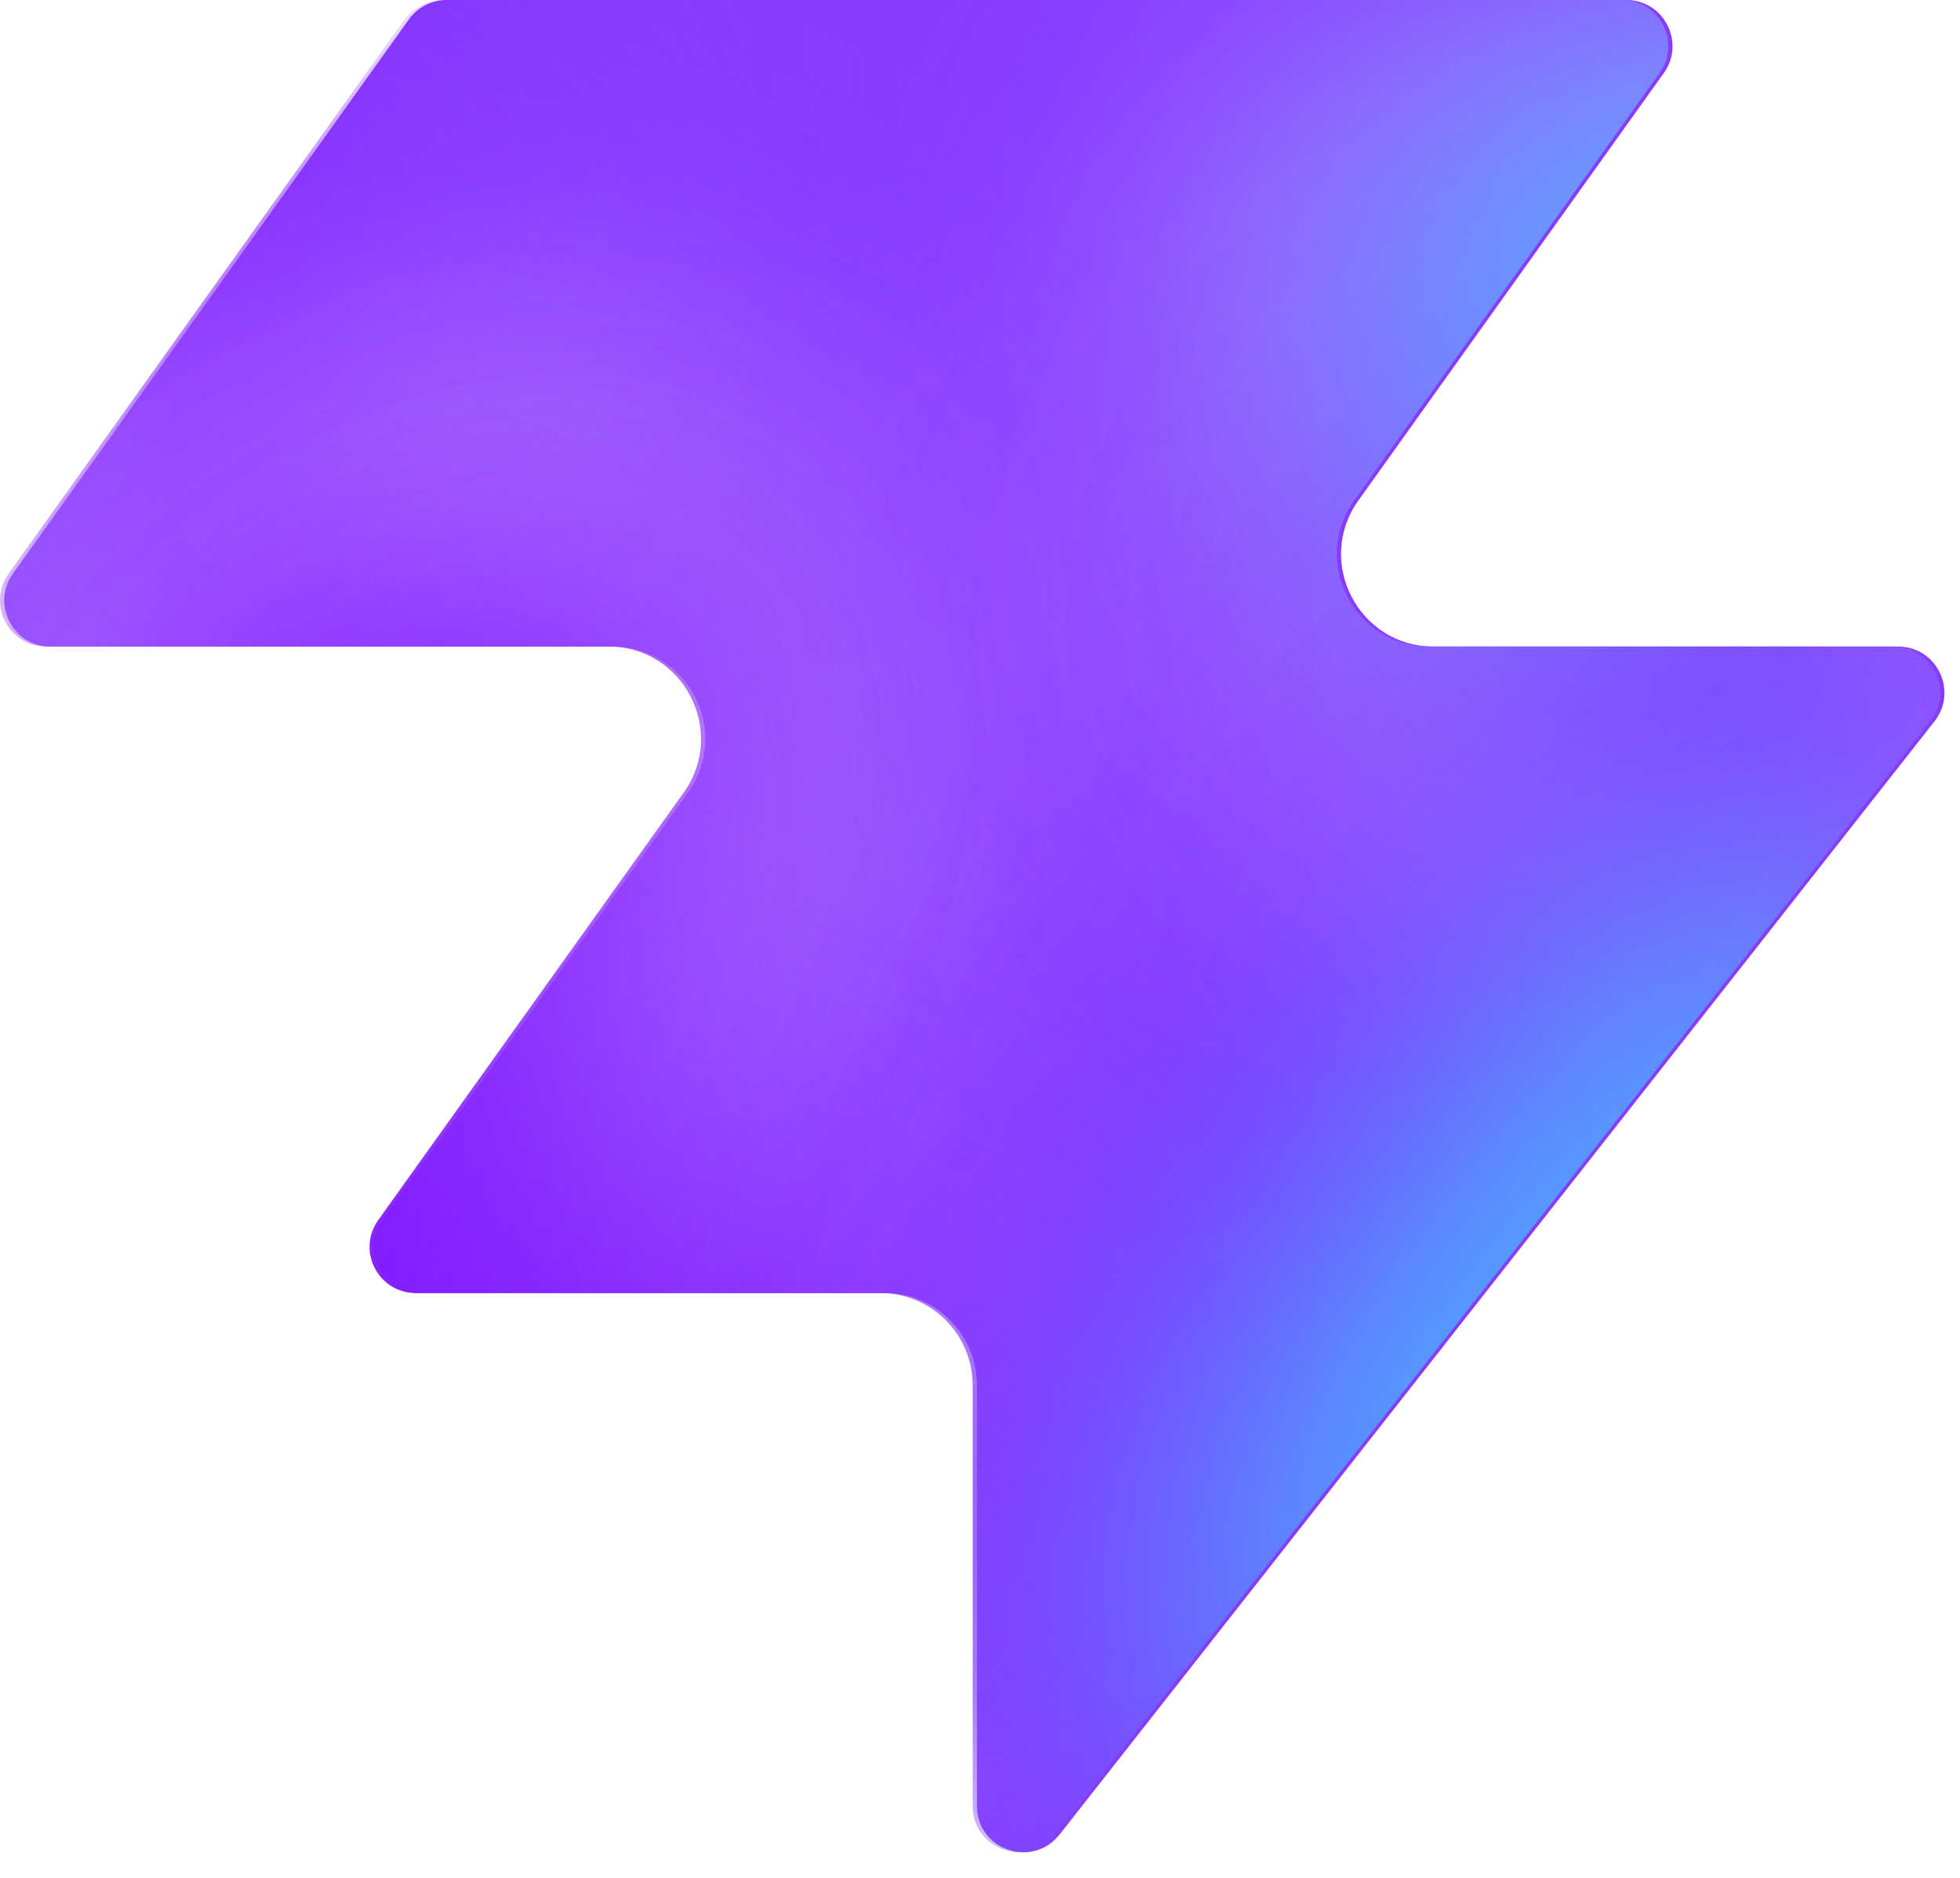
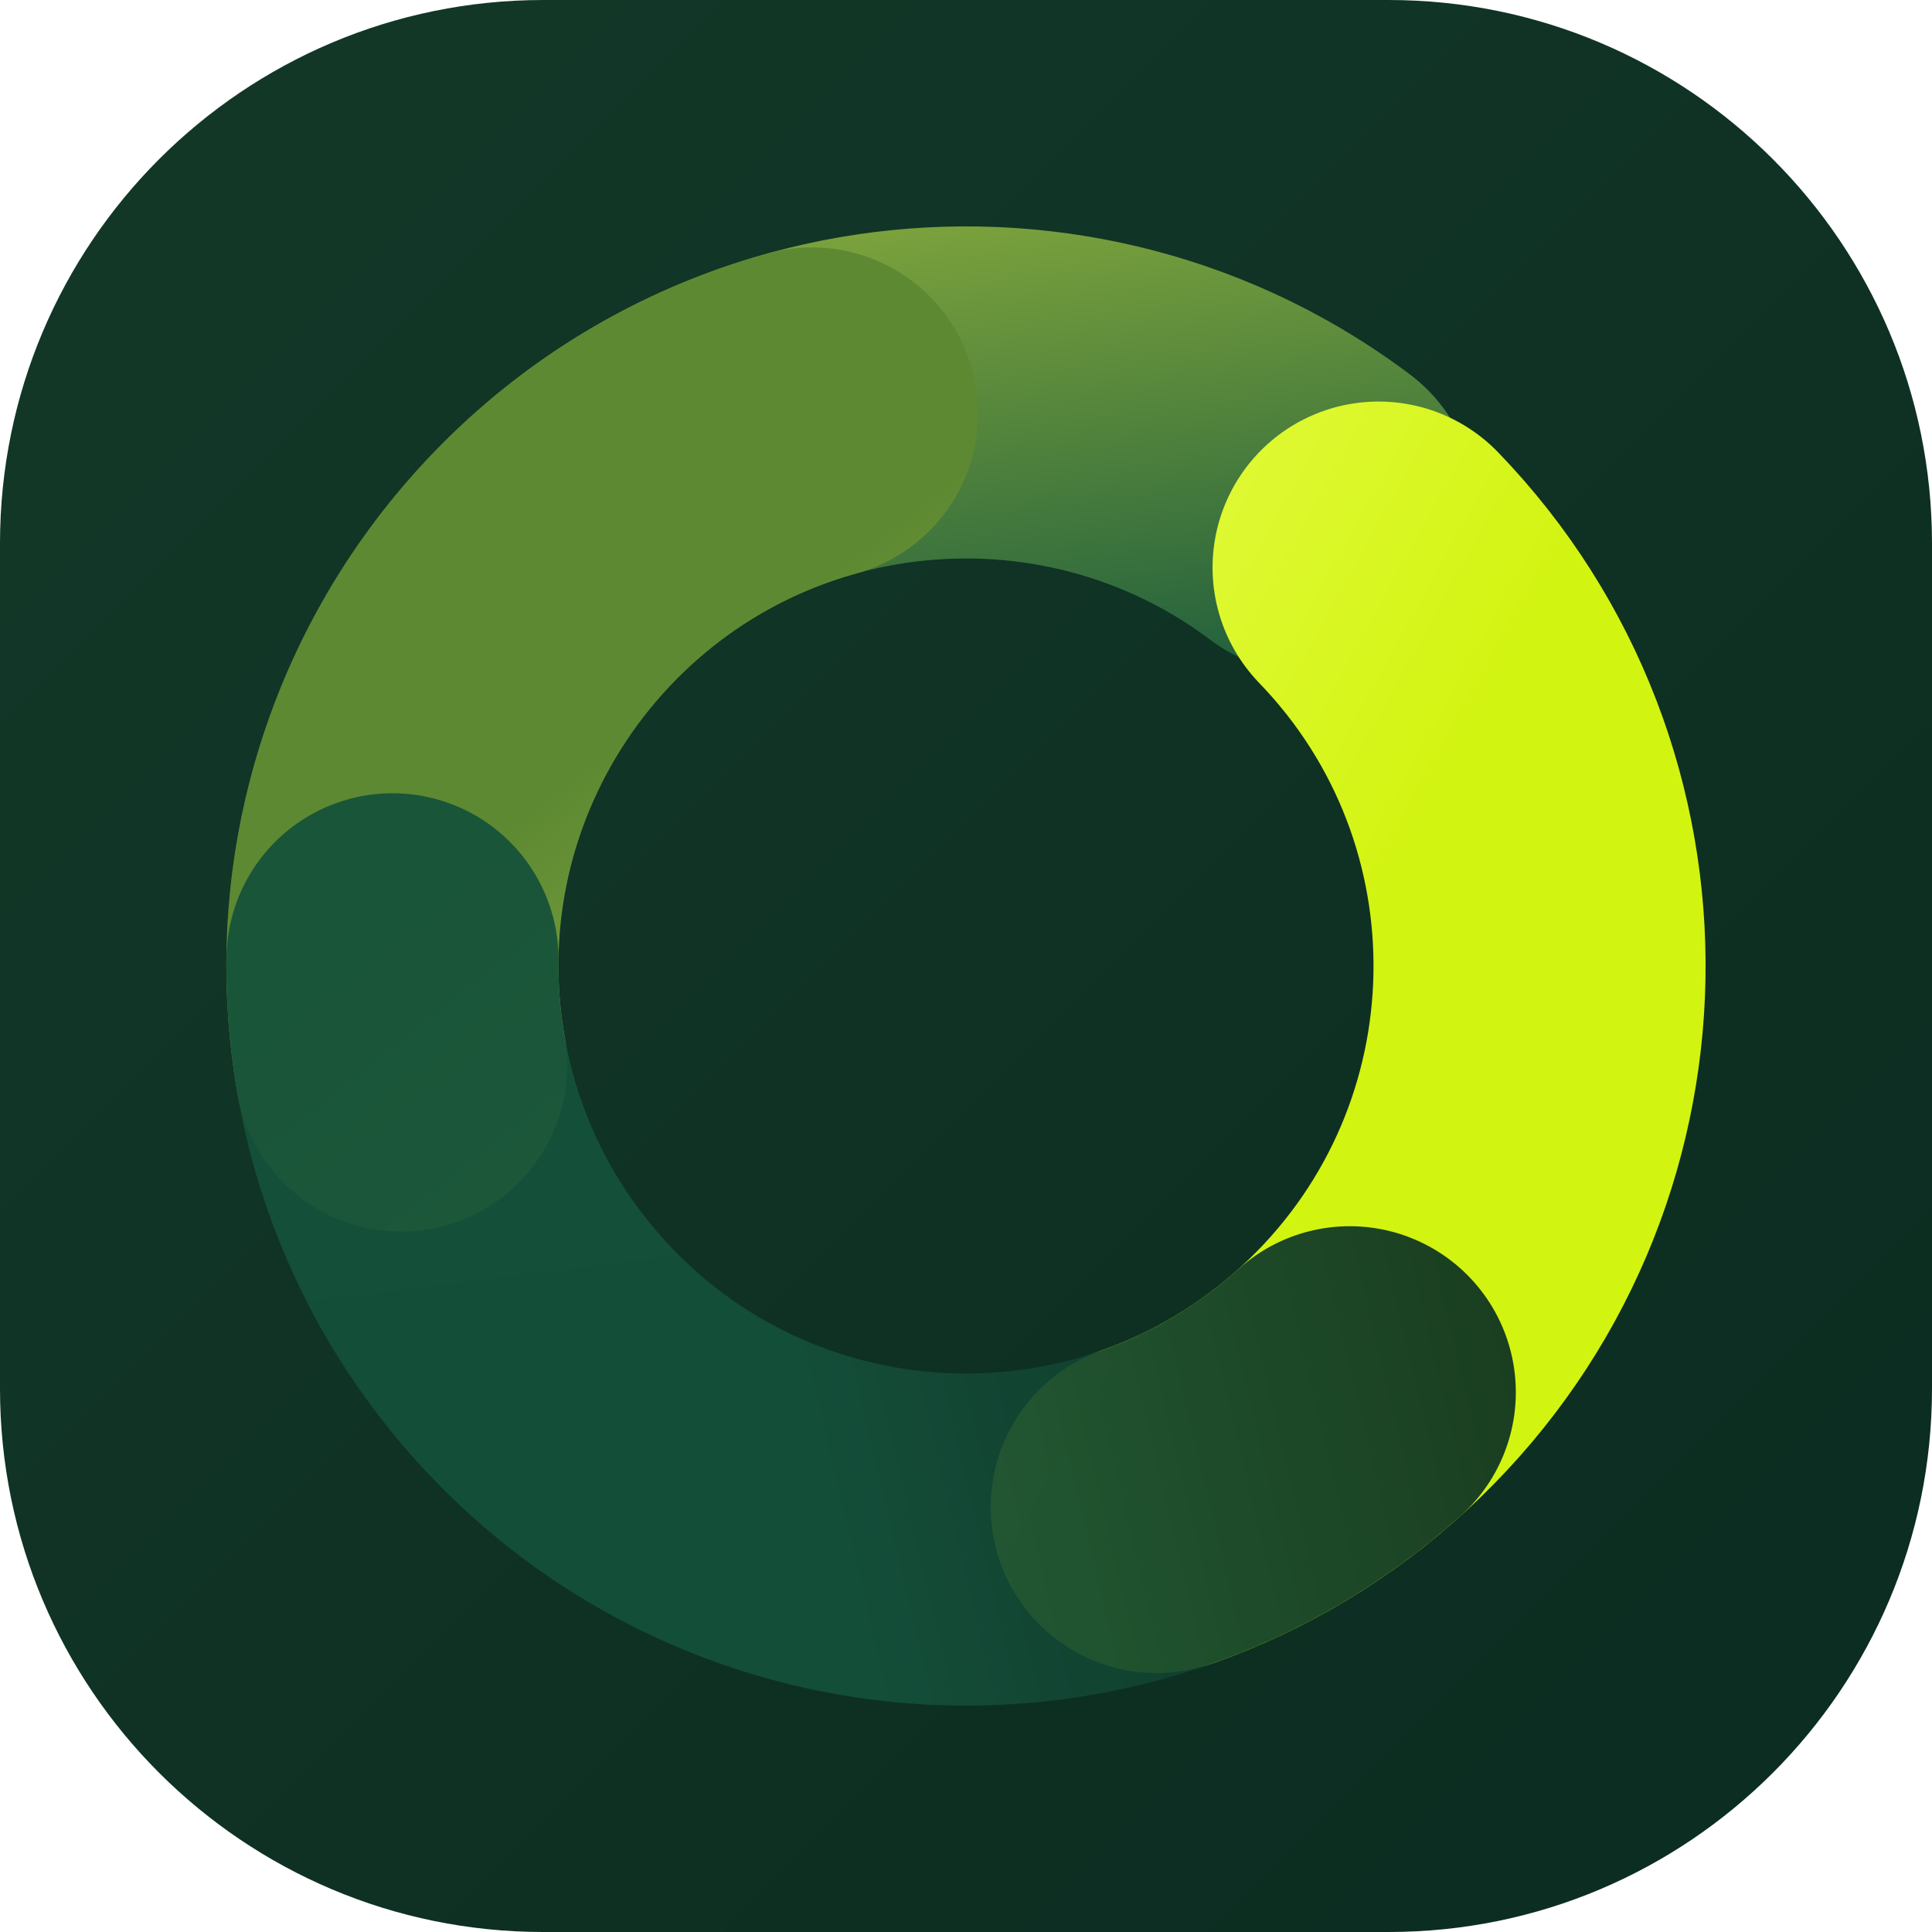
- <svg xmlns="http://www.w3.org/2000/svg" width="48" height="46" fill="none" viewBox="0 0 48 46">
-   <path fill="#863bff" d="M25.946 44.938c-.664.845-2.021.375-2.021-.698V33.937a2.26 2.26 0 0 0-2.262-2.262H10.287c-.92 0-1.456-1.04-.92-1.788l7.48-10.471c1.07-1.497 0-3.578-1.842-3.578H1.237c-.92 0-1.456-1.04-.92-1.788L10.013.474c.214-.297.556-.474.92-.474h28.894c.92 0 1.456 1.04.92 1.788l-7.48 10.471c-1.07 1.498 0 3.579 1.842 3.579h11.377c.943 0 1.473 1.088.89 1.83L25.947 44.94z" style="fill:#863bff;fill:color(display-p3 .525 .23 1);fill-opacity:1" />
-   <mask id="a" width="48" height="46" x="0" y="0" maskUnits="userSpaceOnUse" style="mask-type:alpha">
-     <path fill="#000" d="M25.842 44.938c-.664.844-2.021.375-2.021-.698V33.937a2.26 2.26 0 0 0-2.262-2.262H10.183c-.92 0-1.456-1.04-.92-1.788l7.48-10.471c1.07-1.498 0-3.579-1.842-3.579H1.133c-.92 0-1.456-1.04-.92-1.787L9.91.473c.214-.297.556-.474.92-.474h28.894c.92 0 1.456 1.04.92 1.788l-7.48 10.471c-1.07 1.498 0 3.578 1.842 3.578h11.377c.943 0 1.473 1.088.89 1.832L25.843 44.94z" style="fill:#000;fill-opacity:1" />
-   </mask>
-   <g mask="url(#a)">
-     <g filter="url(#b)">
-       <ellipse cx="5.508" cy="14.704" fill="#ede6ff" rx="5.508" ry="14.704" style="fill:#ede6ff;fill:color(display-p3 .927 .903 1);fill-opacity:1" transform="matrix(.00324 1 1 -.00324 -4.47 31.516)" />
-     </g>
-     <g filter="url(#c)">
-       <ellipse cx="10.399" cy="29.851" fill="#ede6ff" rx="10.399" ry="29.851" style="fill:#ede6ff;fill:color(display-p3 .927 .903 1);fill-opacity:1" transform="matrix(.00324 1 1 -.00324 -39.328 7.883)" />
-     </g>
-     <g filter="url(#d)">
-       <ellipse cx="5.508" cy="30.487" fill="#7e14ff" rx="5.508" ry="30.487" style="fill:#7e14ff;fill:color(display-p3 .492 .077 1);fill-opacity:1" transform="rotate(89.814 -25.913 -14.639)scale(1 -1)" />
-     </g>
-     <g filter="url(#e)">
-       <ellipse cx="5.508" cy="30.599" fill="#7e14ff" rx="5.508" ry="30.599" style="fill:#7e14ff;fill:color(display-p3 .492 .077 1);fill-opacity:1" transform="rotate(89.814 -32.644 -3.334)scale(1 -1)" />
-     </g>
-     <g filter="url(#f)">
-       <ellipse cx="5.508" cy="30.599" fill="#7e14ff" rx="5.508" ry="30.599" style="fill:#7e14ff;fill:color(display-p3 .492 .077 1);fill-opacity:1" transform="matrix(.00324 1 1 -.00324 -34.34 30.47)" />
-     </g>
-     <g filter="url(#g)">
-       <ellipse cx="14.072" cy="22.078" fill="#ede6ff" rx="14.072" ry="22.078" style="fill:#ede6ff;fill:color(display-p3 .927 .903 1);fill-opacity:1" transform="rotate(93.35 24.506 48.493)scale(-1 1)" />
-     </g>
-     <g filter="url(#h)">
-       <ellipse cx="3.47" cy="21.501" fill="#7e14ff" rx="3.47" ry="21.501" style="fill:#7e14ff;fill:color(display-p3 .492 .077 1);fill-opacity:1" transform="rotate(89.009 28.708 47.59)scale(-1 1)" />
-     </g>
-     <g filter="url(#i)">
-       <ellipse cx="3.47" cy="21.501" fill="#7e14ff" rx="3.47" ry="21.501" style="fill:#7e14ff;fill:color(display-p3 .492 .077 1);fill-opacity:1" transform="rotate(89.009 28.708 47.59)scale(-1 1)" />
-     </g>
-     <g filter="url(#j)">
-       <ellipse cx=".387" cy="8.972" fill="#7e14ff" rx="4.407" ry="29.108" style="fill:#7e14ff;fill:color(display-p3 .492 .077 1);fill-opacity:1" transform="rotate(39.51 .387 8.972)" />
-     </g>
-     <g filter="url(#k)">
-       <ellipse cx="47.523" cy="-6.092" fill="#7e14ff" rx="4.407" ry="29.108" style="fill:#7e14ff;fill:color(display-p3 .492 .077 1);fill-opacity:1" transform="rotate(37.892 47.523 -6.092)" />
-     </g>
-     <g filter="url(#l)">
-       <ellipse cx="41.412" cy="6.333" fill="#47bfff" rx="5.971" ry="9.665" style="fill:#47bfff;fill:color(display-p3 .28 .748 1);fill-opacity:1" transform="rotate(37.892 41.412 6.333)" />
-     </g>
-     <g filter="url(#m)">
-       <ellipse cx="-1.879" cy="38.332" fill="#7e14ff" rx="4.407" ry="29.108" style="fill:#7e14ff;fill:color(display-p3 .492 .077 1);fill-opacity:1" transform="rotate(37.892 -1.88 38.332)" />
-     </g>
-     <g filter="url(#n)">
-       <ellipse cx="-1.879" cy="38.332" fill="#7e14ff" rx="4.407" ry="29.108" style="fill:#7e14ff;fill:color(display-p3 .492 .077 1);fill-opacity:1" transform="rotate(37.892 -1.88 38.332)" />
-     </g>
-     <g filter="url(#o)">
-       <ellipse cx="35.651" cy="29.907" fill="#7e14ff" rx="4.407" ry="29.108" style="fill:#7e14ff;fill:color(display-p3 .492 .077 1);fill-opacity:1" transform="rotate(37.892 35.651 29.907)" />
-     </g>
-     <g filter="url(#p)">
-       <ellipse cx="38.418" cy="32.4" fill="#47bfff" rx="5.971" ry="15.297" style="fill:#47bfff;fill:color(display-p3 .28 .748 1);fill-opacity:1" transform="rotate(37.892 38.418 32.4)" />
-     </g>
-   </g>
+ <svg xmlns="http://www.w3.org/2000/svg" width="64" height="64" viewBox="0 0 64 64" fill="none">
  <defs>
-     <filter id="b" width="60.045" height="41.654" x="-19.77" y="16.149" color-interpolation-filters="sRGB" filterUnits="userSpaceOnUse">
-       <feFlood flood-opacity="0" result="BackgroundImageFix" />
-       <feBlend in="SourceGraphic" in2="BackgroundImageFix" result="shape" />
-       <feGaussianBlur result="effect1_foregroundBlur_2002_17158" stdDeviation="7.659" />
-     </filter>
-     <filter id="c" width="90.34" height="51.437" x="-54.613" y="-7.533" color-interpolation-filters="sRGB" filterUnits="userSpaceOnUse">
-       <feFlood flood-opacity="0" result="BackgroundImageFix" />
-       <feBlend in="SourceGraphic" in2="BackgroundImageFix" result="shape" />
-       <feGaussianBlur result="effect1_foregroundBlur_2002_17158" stdDeviation="7.659" />
-     </filter>
-     <filter id="d" width="79.355" height="29.4" x="-49.64" y="2.03" color-interpolation-filters="sRGB" filterUnits="userSpaceOnUse">
-       <feFlood flood-opacity="0" result="BackgroundImageFix" />
-       <feBlend in="SourceGraphic" in2="BackgroundImageFix" result="shape" />
-       <feGaussianBlur result="effect1_foregroundBlur_2002_17158" stdDeviation="4.596" />
-     </filter>
-     <filter id="e" width="79.579" height="29.4" x="-45.045" y="20.029" color-interpolation-filters="sRGB" filterUnits="userSpaceOnUse">
-       <feFlood flood-opacity="0" result="BackgroundImageFix" />
-       <feBlend in="SourceGraphic" in2="BackgroundImageFix" result="shape" />
-       <feGaussianBlur result="effect1_foregroundBlur_2002_17158" stdDeviation="4.596" />
-     </filter>
-     <filter id="f" width="79.579" height="29.4" x="-43.513" y="21.178" color-interpolation-filters="sRGB" filterUnits="userSpaceOnUse">
-       <feFlood flood-opacity="0" result="BackgroundImageFix" />
-       <feBlend in="SourceGraphic" in2="BackgroundImageFix" result="shape" />
-       <feGaussianBlur result="effect1_foregroundBlur_2002_17158" stdDeviation="4.596" />
-     </filter>
-     <filter id="g" width="74.749" height="58.852" x="15.756" y="-17.901" color-interpolation-filters="sRGB" filterUnits="userSpaceOnUse">
-       <feFlood flood-opacity="0" result="BackgroundImageFix" />
-       <feBlend in="SourceGraphic" in2="BackgroundImageFix" result="shape" />
-       <feGaussianBlur result="effect1_foregroundBlur_2002_17158" stdDeviation="7.659" />
-     </filter>
-     <filter id="h" width="61.377" height="25.362" x="23.548" y="2.284" color-interpolation-filters="sRGB" filterUnits="userSpaceOnUse">
-       <feFlood flood-opacity="0" result="BackgroundImageFix" />
-       <feBlend in="SourceGraphic" in2="BackgroundImageFix" result="shape" />
-       <feGaussianBlur result="effect1_foregroundBlur_2002_17158" stdDeviation="4.596" />
-     </filter>
-     <filter id="i" width="61.377" height="25.362" x="23.548" y="2.284" color-interpolation-filters="sRGB" filterUnits="userSpaceOnUse">
-       <feFlood flood-opacity="0" result="BackgroundImageFix" />
-       <feBlend in="SourceGraphic" in2="BackgroundImageFix" result="shape" />
-       <feGaussianBlur result="effect1_foregroundBlur_2002_17158" stdDeviation="4.596" />
-     </filter>
-     <filter id="j" width="56.045" height="63.649" x="-27.636" y="-22.853" color-interpolation-filters="sRGB" filterUnits="userSpaceOnUse">
-       <feFlood flood-opacity="0" result="BackgroundImageFix" />
-       <feBlend in="SourceGraphic" in2="BackgroundImageFix" result="shape" />
-       <feGaussianBlur result="effect1_foregroundBlur_2002_17158" stdDeviation="4.596" />
-     </filter>
-     <filter id="k" width="54.814" height="64.646" x="20.116" y="-38.415" color-interpolation-filters="sRGB" filterUnits="userSpaceOnUse">
-       <feFlood flood-opacity="0" result="BackgroundImageFix" />
-       <feBlend in="SourceGraphic" in2="BackgroundImageFix" result="shape" />
-       <feGaussianBlur result="effect1_foregroundBlur_2002_17158" stdDeviation="4.596" />
-     </filter>
-     <filter id="l" width="33.541" height="35.313" x="24.641" y="-11.323" color-interpolation-filters="sRGB" filterUnits="userSpaceOnUse">
-       <feFlood flood-opacity="0" result="BackgroundImageFix" />
-       <feBlend in="SourceGraphic" in2="BackgroundImageFix" result="shape" />
-       <feGaussianBlur result="effect1_foregroundBlur_2002_17158" stdDeviation="4.596" />
-     </filter>
-     <filter id="m" width="54.814" height="64.646" x="-29.286" y="6.009" color-interpolation-filters="sRGB" filterUnits="userSpaceOnUse">
-       <feFlood flood-opacity="0" result="BackgroundImageFix" />
-       <feBlend in="SourceGraphic" in2="BackgroundImageFix" result="shape" />
-       <feGaussianBlur result="effect1_foregroundBlur_2002_17158" stdDeviation="4.596" />
-     </filter>
-     <filter id="n" width="54.814" height="64.646" x="-29.286" y="6.009" color-interpolation-filters="sRGB" filterUnits="userSpaceOnUse">
-       <feFlood flood-opacity="0" result="BackgroundImageFix" />
-       <feBlend in="SourceGraphic" in2="BackgroundImageFix" result="shape" />
-       <feGaussianBlur result="effect1_foregroundBlur_2002_17158" stdDeviation="4.596" />
-     </filter>
-     <filter id="o" width="54.814" height="64.646" x="8.244" y="-2.416" color-interpolation-filters="sRGB" filterUnits="userSpaceOnUse">
-       <feFlood flood-opacity="0" result="BackgroundImageFix" />
-       <feBlend in="SourceGraphic" in2="BackgroundImageFix" result="shape" />
-       <feGaussianBlur result="effect1_foregroundBlur_2002_17158" stdDeviation="4.596" />
-     </filter>
-     <filter id="p" width="39.409" height="43.623" x="18.713" y="10.588" color-interpolation-filters="sRGB" filterUnits="userSpaceOnUse">
-       <feFlood flood-opacity="0" result="BackgroundImageFix" />
-       <feBlend in="SourceGraphic" in2="BackgroundImageFix" result="shape" />
-       <feGaussianBlur result="effect1_foregroundBlur_2002_17158" stdDeviation="4.596" />
-     </filter>
+     <linearGradient id="bg" x1="8" y1="8" x2="56" y2="56" gradientUnits="userSpaceOnUse">
+       <stop stop-color="#123727" />
+       <stop offset="1" stop-color="#0C2D21" />
+     </linearGradient>
+     <linearGradient id="arc-dark" x1="12" y1="48" x2="38" y2="18" gradientUnits="userSpaceOnUse">
+       <stop stop-color="#7EA43C" />
+       <stop offset="0.45" stop-color="#1B5B3D" />
+       <stop offset="1" stop-color="#0E3426" />
+     </linearGradient>
+     <linearGradient id="arc-lime" x1="42" y1="12" x2="50" y2="38" gradientUnits="userSpaceOnUse">
+       <stop stop-color="#F1FF63" />
+       <stop offset="1" stop-color="#D2F411" />
+     </linearGradient>
+     <linearGradient id="arc-olive" x1="12" y1="24" x2="26" y2="50" gradientUnits="userSpaceOnUse">
+       <stop stop-color="#C4DD5D" />
+       <stop offset="1" stop-color="#5D8932" />
+     </linearGradient>
+     <linearGradient id="arc-deep" x1="40" y1="46" x2="52" y2="24" gradientUnits="userSpaceOnUse">
+       <stop stop-color="#14503A" />
+       <stop offset="1" stop-color="#0A2C20" />
+     </linearGradient>
  </defs>
+   <rect width="64" height="64" rx="18" fill="url(#bg)" />
+   <circle cx="32" cy="32" r="19" fill="none" stroke="url(#arc-dark)" stroke-width="11" stroke-linecap="round" stroke-dasharray="58 140" transform="rotate(132 32 32)" />
+   <circle cx="32" cy="32" r="19" fill="none" stroke="url(#arc-lime)" stroke-width="11" stroke-linecap="round" stroke-dasharray="38 160" transform="rotate(-44 32 32)" />
+   <circle cx="32" cy="32" r="19" fill="none" stroke="url(#arc-olive)" stroke-width="11" stroke-linecap="round" stroke-dasharray="28 170" transform="rotate(170 32 32)" />
+   <circle cx="32" cy="32" r="19" fill="none" stroke="url(#arc-deep)" stroke-width="11" stroke-linecap="round" stroke-dasharray="44 154" transform="rotate(48 32 32)" opacity="0.92" />
</svg>
